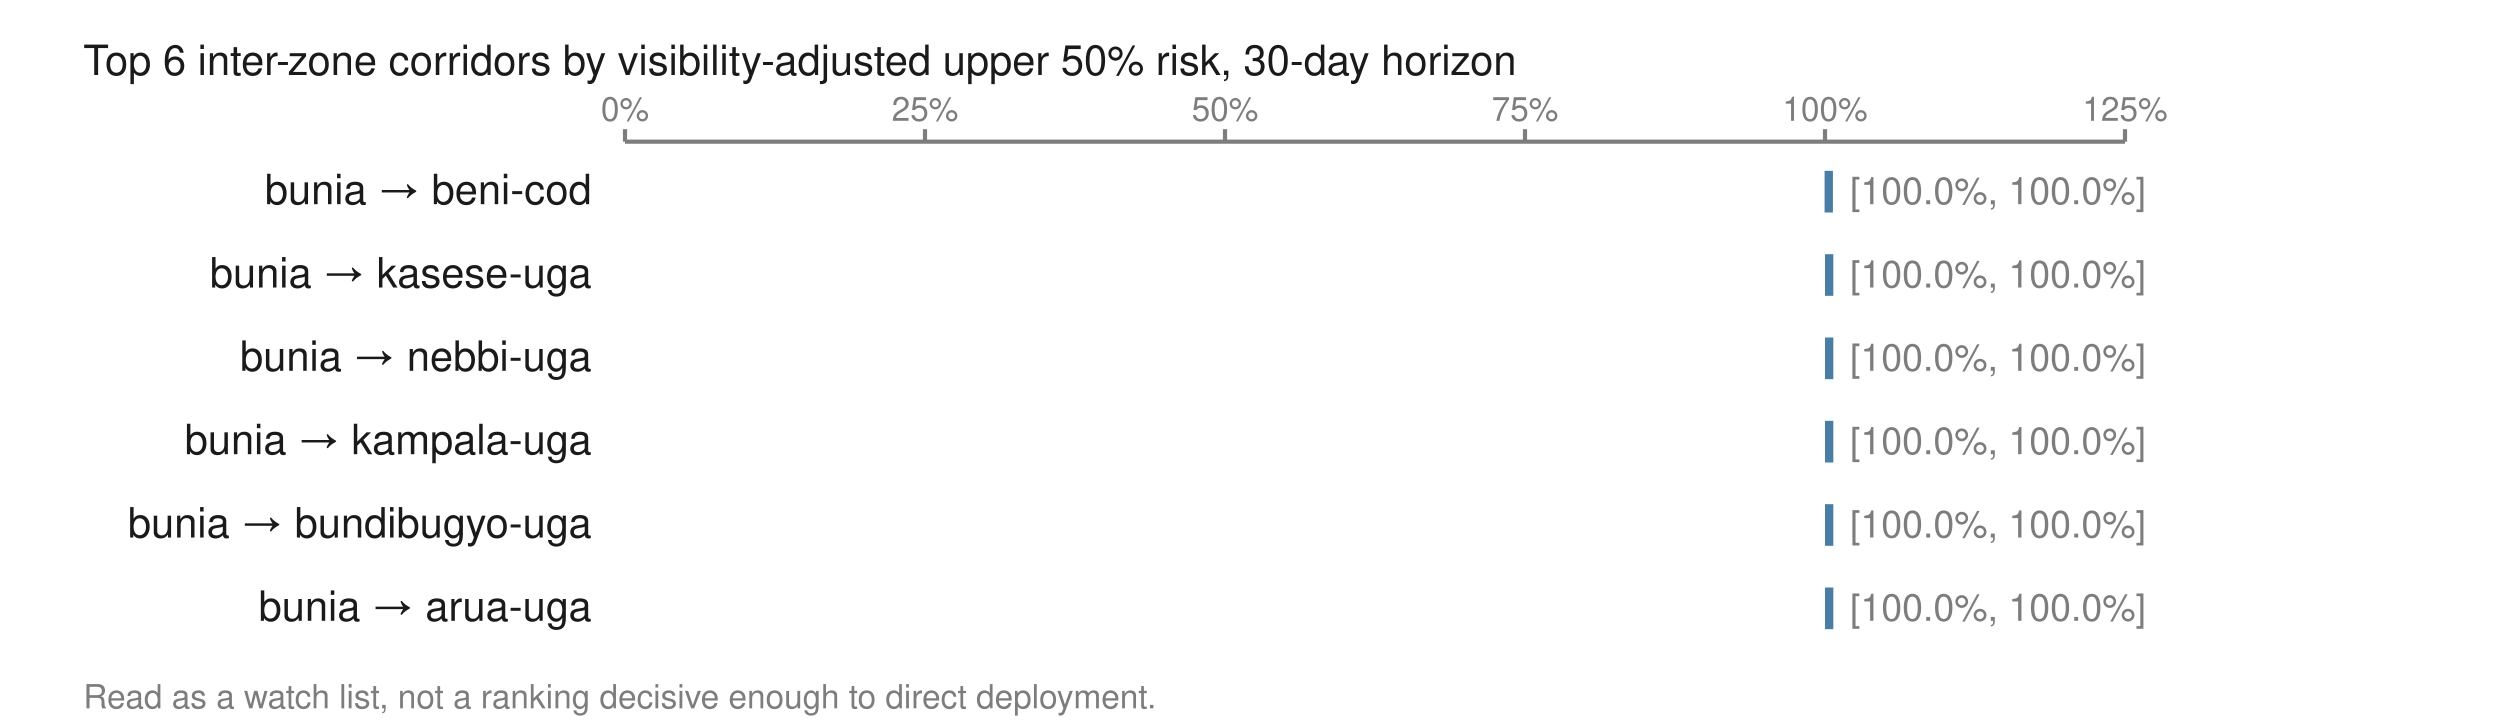
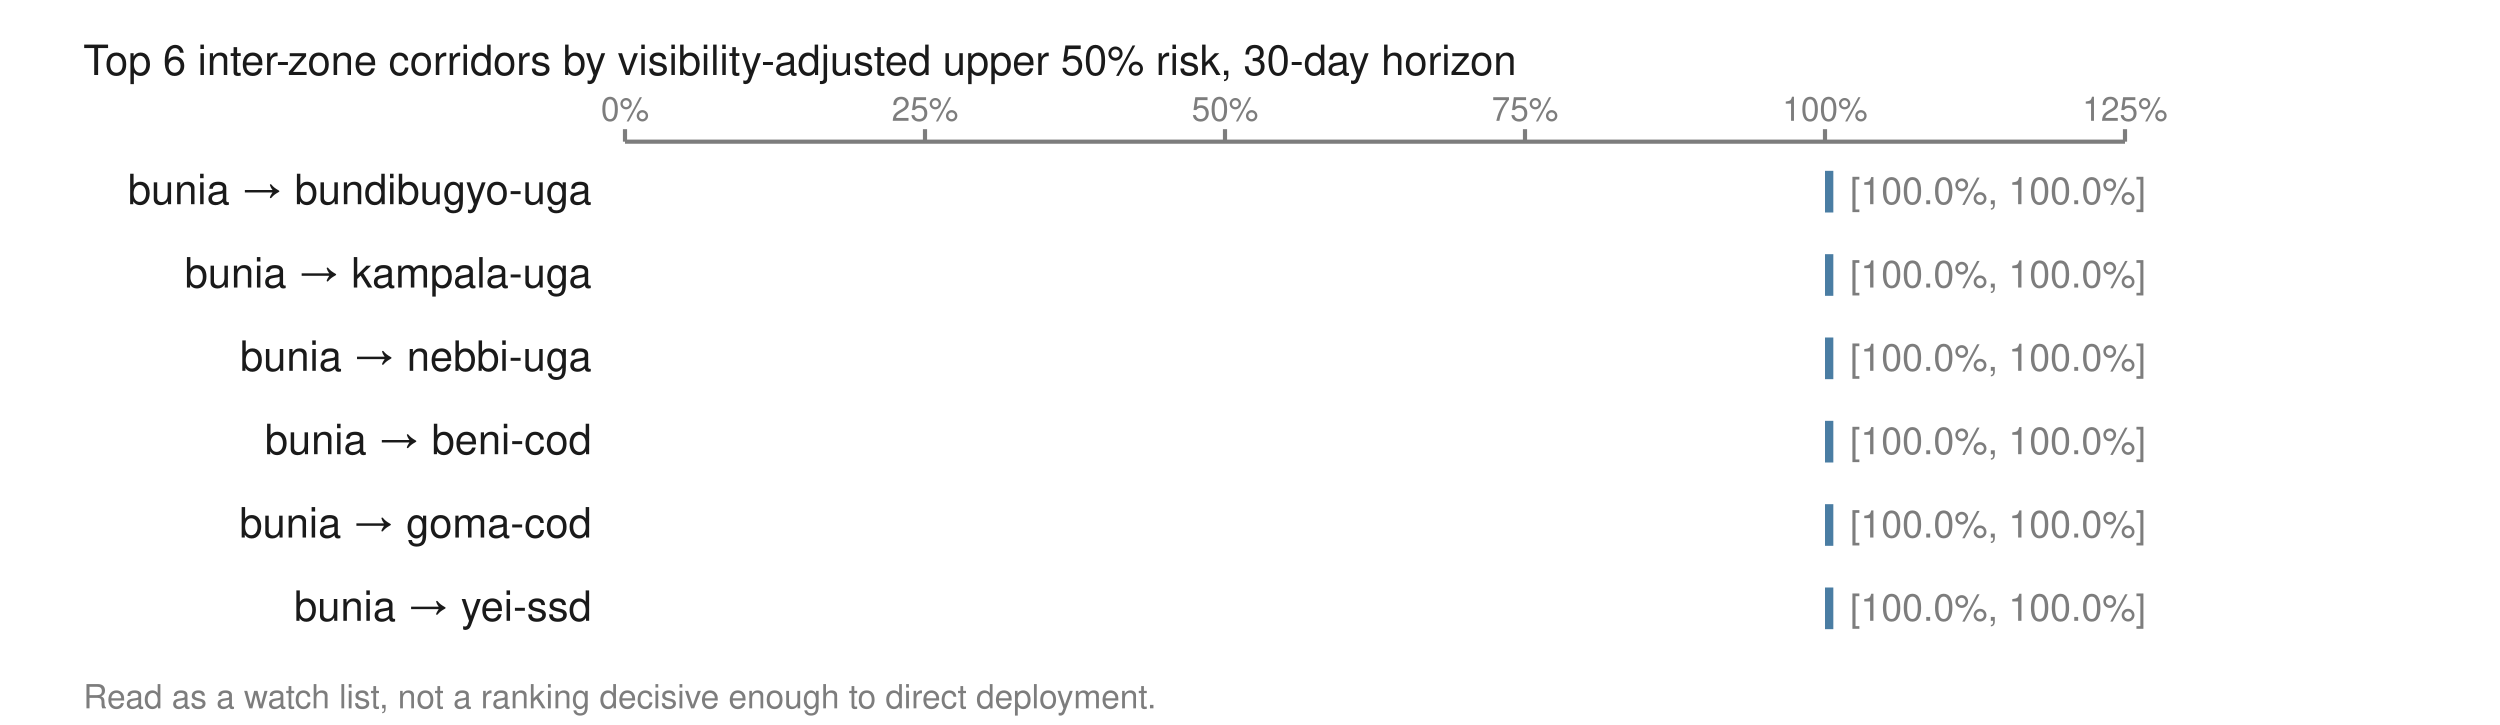
<svg xmlns="http://www.w3.org/2000/svg" viewBox="0 0 600 174" width="600" height="174" role="img" aria-labelledby="t">
  <text x="20.0" y="18.0" font-family="Helvetica,Arial,sans-serif" font-size="10" fill="#1a1a1a" font-weight="normal" text-anchor="start">Top 6 inter-zone corridors by visibility-adjusted upper 50% risk, 30-day horizon</text>
  <line x1="150.0" y1="34.0" x2="510.0" y2="34.0" stroke="#7d7d7d" stroke-width="1" />
  <line x1="150.0" y1="31.0" x2="150.0" y2="34.0" stroke="#7d7d7d" stroke-width="1" />
  <text x="150.0" y="29.0" font-family="Helvetica,Arial,sans-serif" font-size="8" fill="#7d7d7d" font-weight="normal" text-anchor="middle">0%</text>
  <line x1="222.0" y1="31.0" x2="222.0" y2="34.0" stroke="#7d7d7d" stroke-width="1" />
  <text x="222.0" y="29.0" font-family="Helvetica,Arial,sans-serif" font-size="8" fill="#7d7d7d" font-weight="normal" text-anchor="middle">25%</text>
  <line x1="294.0" y1="31.0" x2="294.0" y2="34.0" stroke="#7d7d7d" stroke-width="1" />
  <text x="294.0" y="29.0" font-family="Helvetica,Arial,sans-serif" font-size="8" fill="#7d7d7d" font-weight="normal" text-anchor="middle">50%</text>
  <line x1="366.0" y1="31.0" x2="366.0" y2="34.0" stroke="#7d7d7d" stroke-width="1" />
  <text x="366.0" y="29.0" font-family="Helvetica,Arial,sans-serif" font-size="8" fill="#7d7d7d" font-weight="normal" text-anchor="middle">75%</text>
  <line x1="438.0" y1="31.0" x2="438.0" y2="34.0" stroke="#7d7d7d" stroke-width="1" />
  <text x="438.0" y="29.0" font-family="Helvetica,Arial,sans-serif" font-size="8" fill="#7d7d7d" font-weight="normal" text-anchor="middle">100%</text>
  <line x1="510.0" y1="31.0" x2="510.0" y2="34.0" stroke="#7d7d7d" stroke-width="1" />
  <text x="510.0" y="29.0" font-family="Helvetica,Arial,sans-serif" font-size="8" fill="#7d7d7d" font-weight="normal" text-anchor="middle">125%</text>
-   <text x="142.0" y="49.0" font-family="Helvetica,Arial,sans-serif" font-size="10" fill="#1a1a1a" font-weight="normal" text-anchor="end">bunia → beni-cod</text>
-   <rect x="437.9" y="41.0" width="2.0" height="10.0" fill="#4a7da3" />
+   <text x="142.0" y="49.0" font-family="Helvetica,Arial,sans-serif" font-size="10" fill="#1a1a1a" font-weight="normal" text-anchor="end">bunia → bundibugyo-uga</text>
+   <rect x="438.0" y="41.0" width="2.0" height="10.0" fill="#4a7da3" />
  <text x="444.0" y="49.0" font-family="Helvetica,Arial,sans-serif" font-size="9" fill="#7d7d7d" font-weight="normal" text-anchor="start">[100.0%, 100.0%]</text>
-   <text x="142.0" y="69.0" font-family="Helvetica,Arial,sans-serif" font-size="10" fill="#1a1a1a" font-weight="normal" text-anchor="end">bunia → kasese-uga</text>
+   <text x="142.0" y="69.0" font-family="Helvetica,Arial,sans-serif" font-size="10" fill="#1a1a1a" font-weight="normal" text-anchor="end">bunia → kampala-uga</text>
  <rect x="438.0" y="61.0" width="2.0" height="10.0" fill="#4a7da3" />
  <text x="444.0" y="69.0" font-family="Helvetica,Arial,sans-serif" font-size="9" fill="#7d7d7d" font-weight="normal" text-anchor="start">[100.0%, 100.0%]</text>
  <text x="142.0" y="89.0" font-family="Helvetica,Arial,sans-serif" font-size="10" fill="#1a1a1a" font-weight="normal" text-anchor="end">bunia → nebbi-uga</text>
  <rect x="438.0" y="81.0" width="2.0" height="10.0" fill="#4a7da3" />
  <text x="444.0" y="89.0" font-family="Helvetica,Arial,sans-serif" font-size="9" fill="#7d7d7d" font-weight="normal" text-anchor="start">[100.0%, 100.0%]</text>
-   <text x="142.0" y="109.0" font-family="Helvetica,Arial,sans-serif" font-size="10" fill="#1a1a1a" font-weight="normal" text-anchor="end">bunia → kampala-uga</text>
+   <text x="142.0" y="109.0" font-family="Helvetica,Arial,sans-serif" font-size="10" fill="#1a1a1a" font-weight="normal" text-anchor="end">bunia → beni-cod</text>
  <rect x="438.0" y="101.0" width="2.0" height="10.0" fill="#4a7da3" />
  <text x="444.0" y="109.0" font-family="Helvetica,Arial,sans-serif" font-size="9" fill="#7d7d7d" font-weight="normal" text-anchor="start">[100.0%, 100.0%]</text>
-   <text x="142.0" y="129.0" font-family="Helvetica,Arial,sans-serif" font-size="10" fill="#1a1a1a" font-weight="normal" text-anchor="end">bunia → bundibugyo-uga</text>
+   <text x="142.0" y="129.0" font-family="Helvetica,Arial,sans-serif" font-size="10" fill="#1a1a1a" font-weight="normal" text-anchor="end">bunia → goma-cod</text>
  <rect x="438.0" y="121.0" width="2.0" height="10.0" fill="#4a7da3" />
  <text x="444.0" y="129.0" font-family="Helvetica,Arial,sans-serif" font-size="9" fill="#7d7d7d" font-weight="normal" text-anchor="start">[100.0%, 100.0%]</text>
-   <text x="142.0" y="149.0" font-family="Helvetica,Arial,sans-serif" font-size="10" fill="#1a1a1a" font-weight="normal" text-anchor="end">bunia → arua-uga</text>
+   <text x="142.0" y="149.0" font-family="Helvetica,Arial,sans-serif" font-size="10" fill="#1a1a1a" font-weight="normal" text-anchor="end">bunia → yei-ssd</text>
  <rect x="438.0" y="141.0" width="2.0" height="10.0" fill="#4a7da3" />
  <text x="444.0" y="149.0" font-family="Helvetica,Arial,sans-serif" font-size="9" fill="#7d7d7d" font-weight="normal" text-anchor="start">[100.0%, 100.0%]</text>
  <text x="20.0" y="170.0" font-family="Helvetica,Arial,sans-serif" font-size="8" fill="#7d7d7d" font-weight="normal" text-anchor="start">Read as a watch list, not a ranking decisive enough to direct deployment.</text>
</svg>
